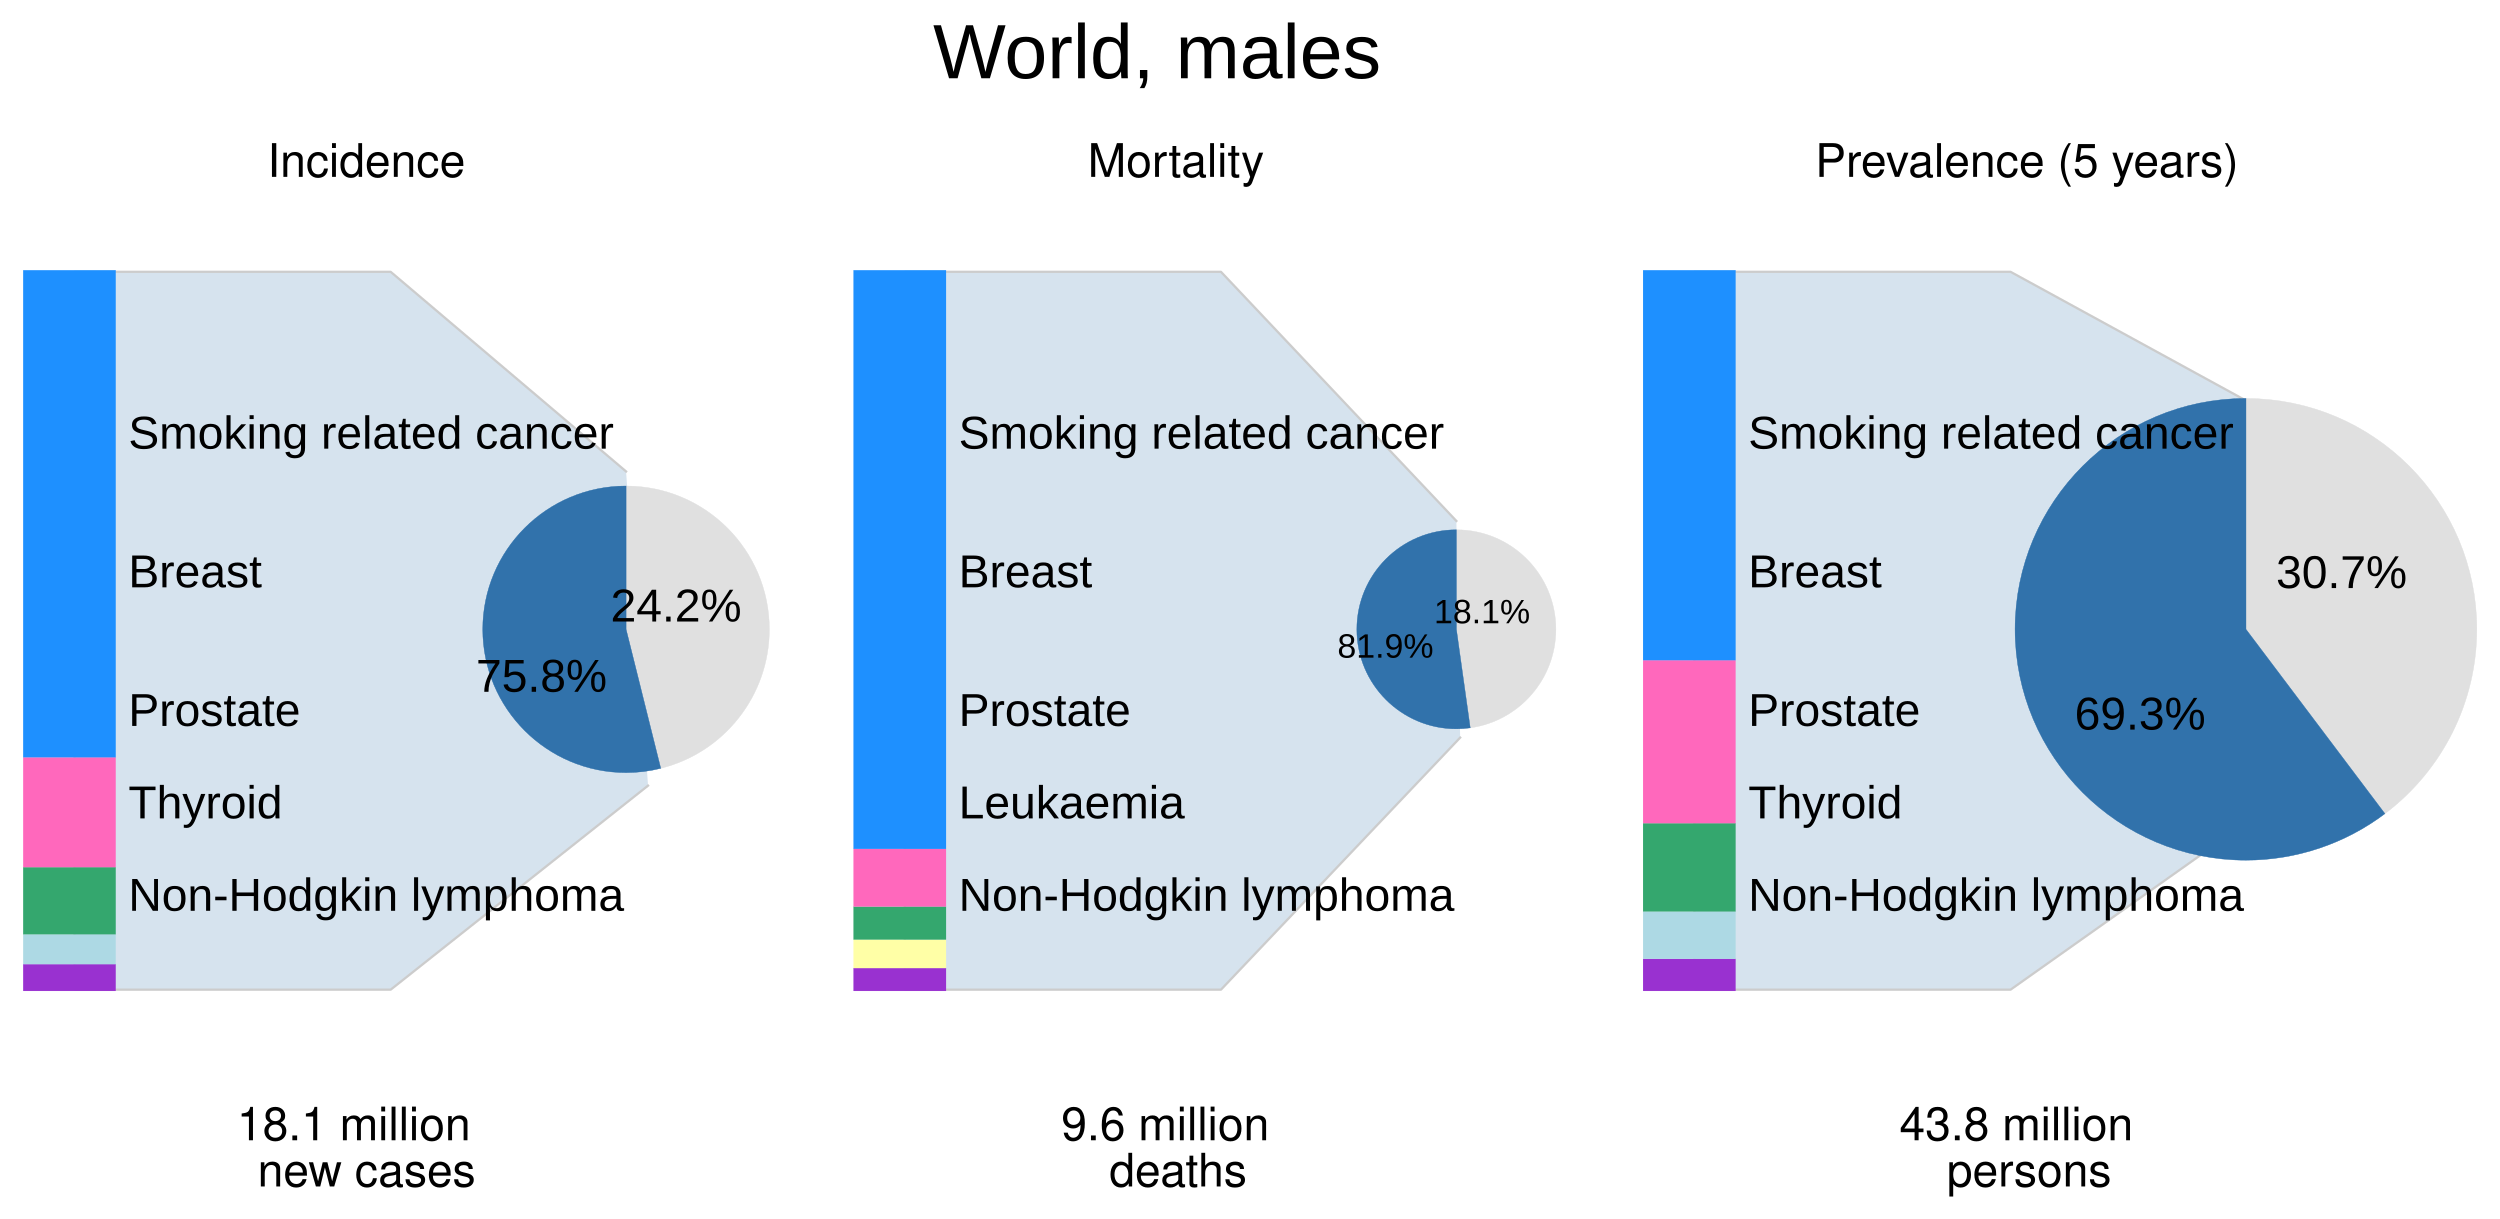
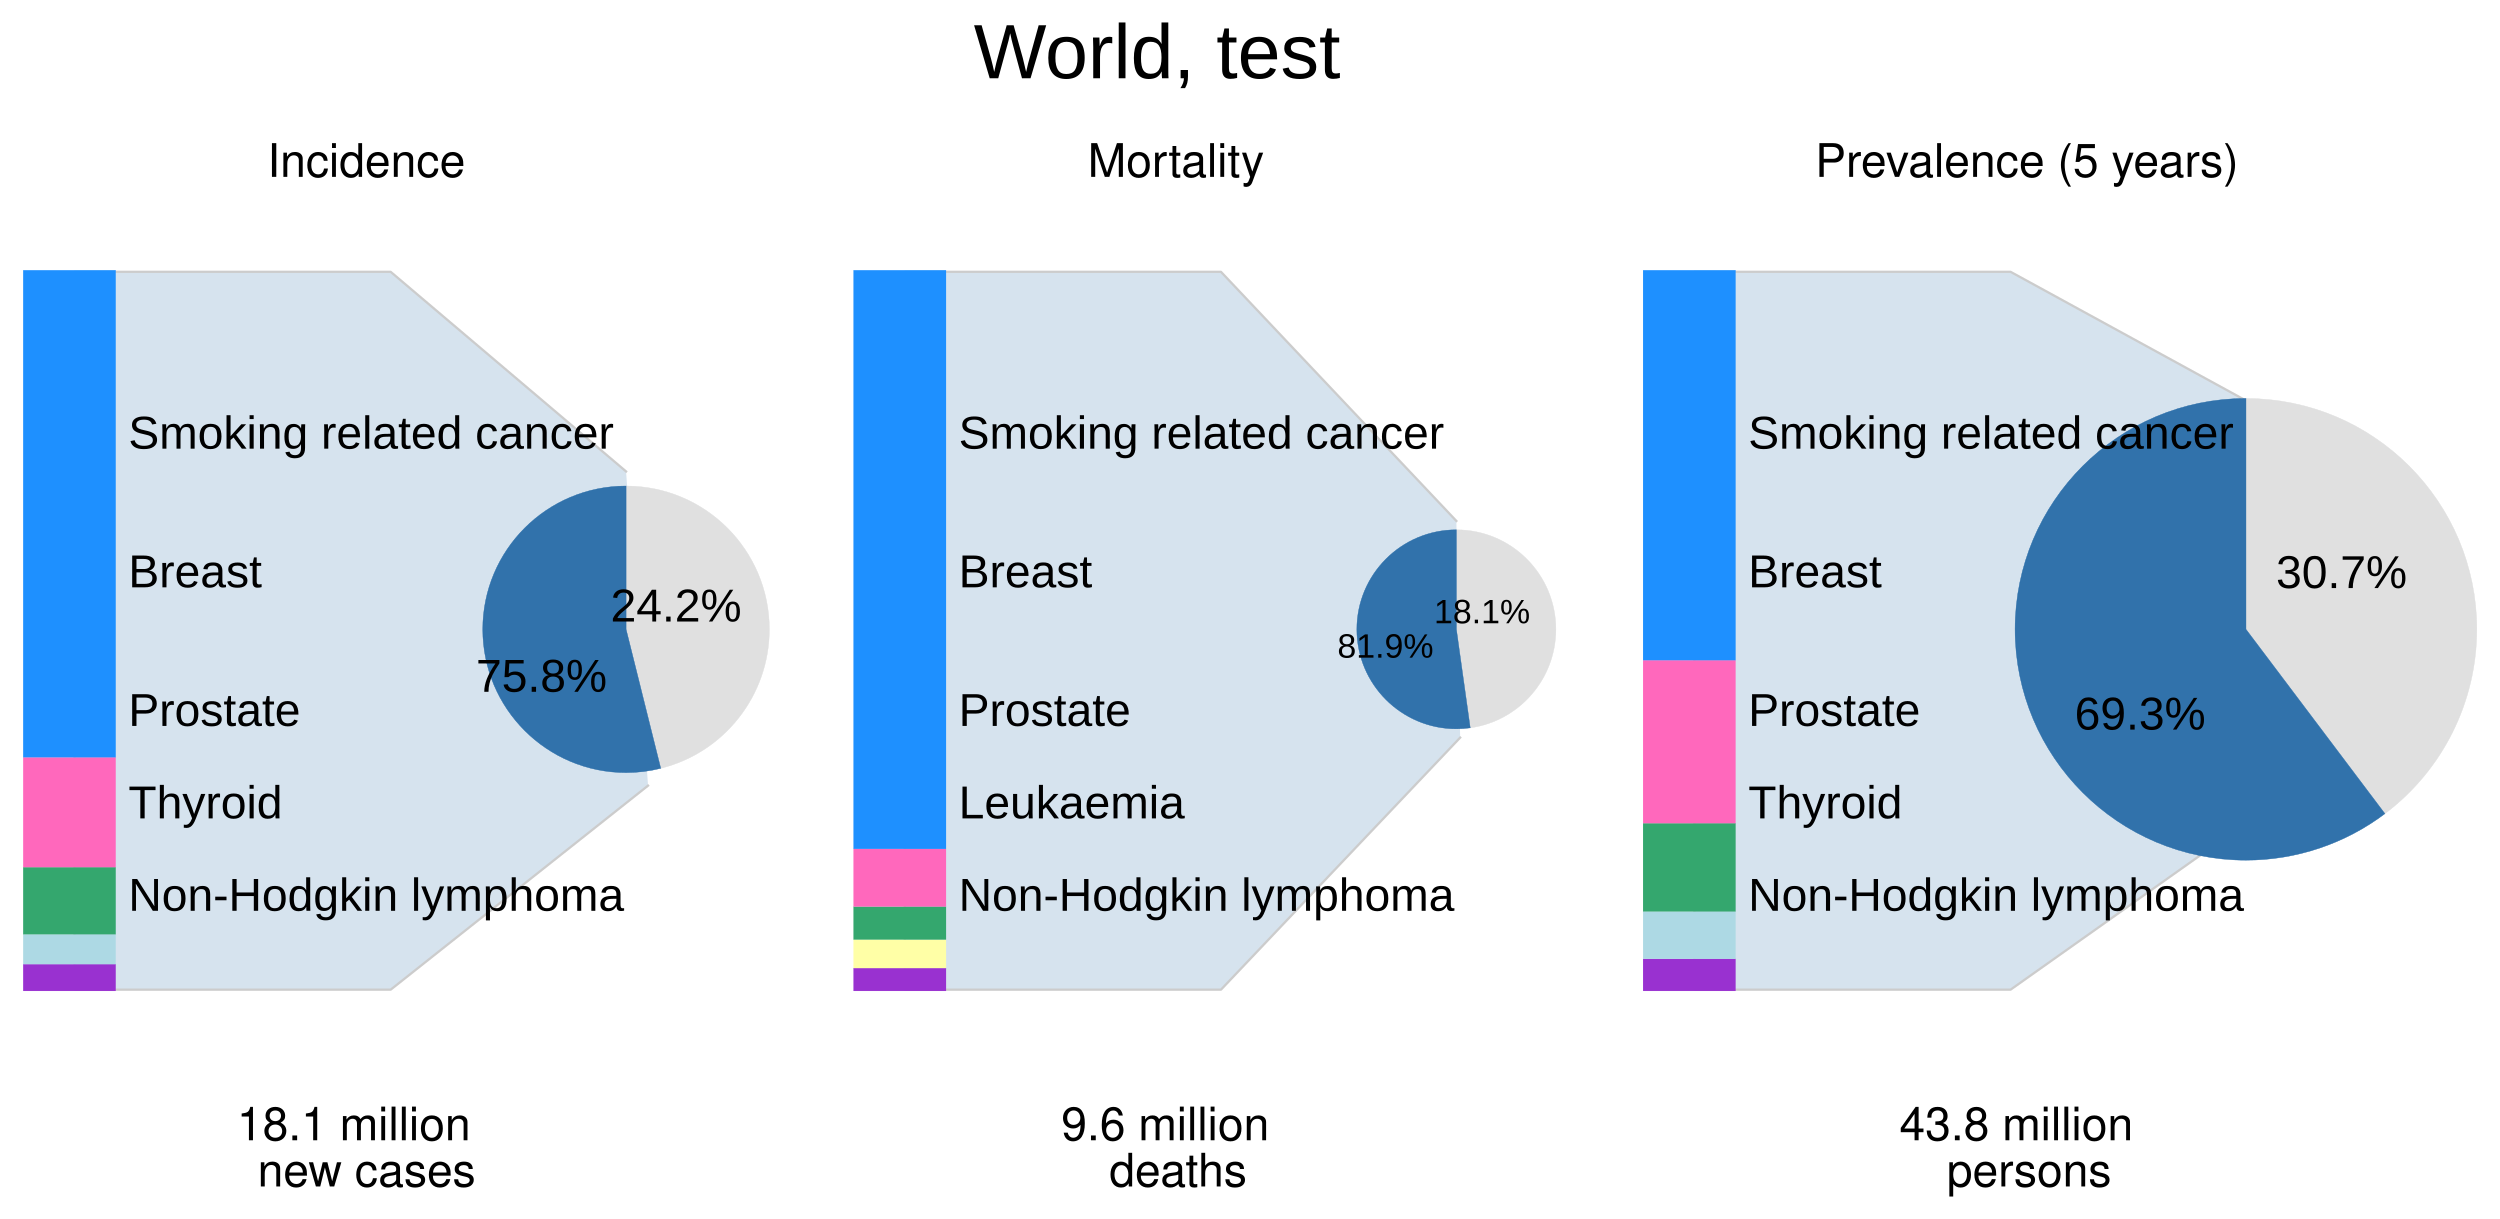
<svg xmlns="http://www.w3.org/2000/svg" version="1.1" id="svg2" xml:space="preserve" width="1082.015" height="527.501" viewBox="0 0 1082.015 527.501">
  <defs id="defs6" />
  <g id="g10" transform="matrix(1.333333,0,0,-1.333333,-127.1069,467.4236)">
    <text xml:space="preserve" style="color:#000000;font-style:normal;font-variant:normal;font-weight:normal;font-stretch:normal;font-size:15px;line-height:100%;font-family:Helvetica;-inkscape-font-specification:Helvetica;font-variant-ligatures:normal;font-variant-position:normal;font-variant-caps:normal;font-variant-numeric:normal;font-variant-alternates:normal;font-feature-settings:normal;text-indent:0;text-align:center;text-decoration:none;text-decoration-line:none;text-decoration-style:solid;text-decoration-color:#000000;letter-spacing:normal;word-spacing:normal;text-transform:none;writing-mode:lr-tb;direction:ltr;text-orientation:mixed;dominant-baseline:auto;baseline-shift:baseline;text-anchor:middle;white-space:normal;shape-padding:0;clip-rule:nonzero;display:inline;overflow:visible;visibility:visible;opacity:1;isolation:auto;mix-blend-mode:normal;color-interpolation:sRGB;color-interpolation-filters:linearRGB;solid-color:#000000;solid-opacity:1;vector-effect:none;fill:#000000;fill-opacity:1;fill-rule:nonzero;stroke:none;stroke-width:0.397;stroke-linecap:butt;stroke-linejoin:miter;stroke-miterlimit:10;stroke-dasharray:none;stroke-dashoffset:0;stroke-opacity:1;color-rendering:auto;image-rendering:auto;shape-rendering:auto;text-rendering:auto;enable-background:accumulate" x="224.763" y="19.577" id="text1471" transform="scale(1,-1)">
      <tspan id="tspan1469" x="224.763" y="19.577" style="font-size:15px;stroke-width:0.397">18.1 million</tspan>
      <tspan x="224.763" y="34.577" style="font-size:15px;stroke-width:0.397" id="tspan1477">new cases</tspan>
    </text>
    <text xml:space="preserve" style="color:#000000;font-style:normal;font-variant:normal;font-weight:normal;font-stretch:normal;font-size:15px;line-height:100%;font-family:Helvetica;-inkscape-font-specification:Helvetica;font-variant-ligatures:normal;font-variant-position:normal;font-variant-caps:normal;font-variant-numeric:normal;font-variant-alternates:normal;font-feature-settings:normal;text-indent:0;text-align:center;text-decoration:none;text-decoration-line:none;text-decoration-style:solid;text-decoration-color:#000000;letter-spacing:normal;word-spacing:normal;text-transform:none;writing-mode:lr-tb;direction:ltr;text-orientation:mixed;dominant-baseline:auto;baseline-shift:baseline;text-anchor:middle;white-space:normal;shape-padding:0;clip-rule:nonzero;display:inline;overflow:visible;visibility:visible;opacity:1;isolation:auto;mix-blend-mode:normal;color-interpolation:sRGB;color-interpolation-filters:linearRGB;solid-color:#000000;solid-opacity:1;vector-effect:none;fill:#000000;fill-opacity:1;fill-rule:nonzero;stroke:none;stroke-width:0.397;stroke-linecap:butt;stroke-linejoin:miter;stroke-miterlimit:10;stroke-dasharray:none;stroke-dashoffset:0;stroke-opacity:1;color-rendering:auto;image-rendering:auto;shape-rendering:auto;text-rendering:auto;enable-background:accumulate" x="224.675" y="-293.159" id="text1471-0" transform="scale(1,-1)">
      <tspan x="224.675" y="-293.159" style="font-size:15px;stroke-width:0.397" id="tspan1477-7">Incidence</tspan>
    </text>
    <text transform="scale(1,-1)" id="text2142" y="-293.159" x="487.472" style="color:#000000;font-style:normal;font-variant:normal;font-weight:normal;font-stretch:normal;font-size:15px;line-height:100%;font-family:Helvetica;-inkscape-font-specification:Helvetica;font-variant-ligatures:normal;font-variant-position:normal;font-variant-caps:normal;font-variant-numeric:normal;font-variant-alternates:normal;font-feature-settings:normal;text-indent:0;text-align:center;text-decoration:none;text-decoration-line:none;text-decoration-style:solid;text-decoration-color:#000000;letter-spacing:normal;word-spacing:normal;text-transform:none;writing-mode:lr-tb;direction:ltr;text-orientation:mixed;dominant-baseline:auto;baseline-shift:baseline;text-anchor:middle;white-space:normal;shape-padding:0;clip-rule:nonzero;display:inline;overflow:visible;visibility:visible;opacity:1;isolation:auto;mix-blend-mode:normal;color-interpolation:sRGB;color-interpolation-filters:linearRGB;solid-color:#000000;solid-opacity:1;vector-effect:none;fill:#000000;fill-opacity:1;fill-rule:nonzero;stroke:none;stroke-width:0.397;stroke-linecap:butt;stroke-linejoin:miter;stroke-miterlimit:10;stroke-dasharray:none;stroke-dashoffset:0;stroke-opacity:1;color-rendering:auto;image-rendering:auto;shape-rendering:auto;text-rendering:auto;enable-background:accumulate" xml:space="preserve">
      <tspan id="tspan2140" style="font-size:15px;stroke-width:0.397" y="-293.159" x="487.472">Mortality</tspan>
    </text>
    <text transform="scale(1,-1)" id="text2152" y="19.577" x="488.171" style="color:#000000;font-style:normal;font-variant:normal;font-weight:normal;font-stretch:normal;font-size:15px;line-height:100%;font-family:Helvetica;-inkscape-font-specification:Helvetica;font-variant-ligatures:normal;font-variant-position:normal;font-variant-caps:normal;font-variant-numeric:normal;font-variant-alternates:normal;font-feature-settings:normal;text-indent:0;text-align:center;text-decoration:none;text-decoration-line:none;text-decoration-style:solid;text-decoration-color:#000000;letter-spacing:normal;word-spacing:normal;text-transform:none;writing-mode:lr-tb;direction:ltr;text-orientation:mixed;dominant-baseline:auto;baseline-shift:baseline;text-anchor:middle;white-space:normal;shape-padding:0;clip-rule:nonzero;display:inline;overflow:visible;visibility:visible;opacity:1;isolation:auto;mix-blend-mode:normal;color-interpolation:sRGB;color-interpolation-filters:linearRGB;solid-color:#000000;solid-opacity:1;vector-effect:none;fill:#000000;fill-opacity:1;fill-rule:nonzero;stroke:none;stroke-width:0.397;stroke-linecap:butt;stroke-linejoin:miter;stroke-miterlimit:10;stroke-dasharray:none;stroke-dashoffset:0;stroke-opacity:1;color-rendering:auto;image-rendering:auto;shape-rendering:auto;text-rendering:auto;enable-background:accumulate" xml:space="preserve">
      <tspan style="font-size:15px;stroke-width:0.397" y="19.577" x="488.171" id="tspan2148">9.6 million</tspan>
      <tspan id="tspan2150" style="font-size:15px;stroke-width:0.397" y="34.577" x="488.171">deaths</tspan>
    </text>
    <text xml:space="preserve" style="color:#000000;font-style:normal;font-variant:normal;font-weight:normal;font-stretch:normal;font-size:15px;line-height:100%;font-family:Helvetica;-inkscape-font-specification:Helvetica;font-variant-ligatures:normal;font-variant-position:normal;font-variant-caps:normal;font-variant-numeric:normal;font-variant-alternates:normal;font-feature-settings:normal;text-indent:0;text-align:center;text-decoration:none;text-decoration-line:none;text-decoration-style:solid;text-decoration-color:#000000;letter-spacing:normal;word-spacing:normal;text-transform:none;writing-mode:lr-tb;direction:ltr;text-orientation:mixed;dominant-baseline:auto;baseline-shift:baseline;text-anchor:middle;white-space:normal;shape-padding:0;clip-rule:nonzero;display:inline;overflow:visible;visibility:visible;opacity:1;isolation:auto;mix-blend-mode:normal;color-interpolation:sRGB;color-interpolation-filters:linearRGB;solid-color:#000000;solid-opacity:1;vector-effect:none;fill:#000000;fill-opacity:1;fill-rule:nonzero;stroke:none;stroke-width:0.397;stroke-linecap:butt;stroke-linejoin:miter;stroke-miterlimit:10;stroke-dasharray:none;stroke-dashoffset:0;stroke-opacity:1;color-rendering:auto;image-rendering:auto;shape-rendering:auto;text-rendering:auto;enable-background:accumulate" x="763.698" y="-293.159" id="text1115" transform="scale(1,-1)">
      <tspan x="763.698" y="-293.159" style="font-size:15px;stroke-width:0.397" id="tspan1113">Prevalence (5 years)</tspan>
    </text>
    <text xml:space="preserve" style="color:#000000;font-style:normal;font-variant:normal;font-weight:normal;font-stretch:normal;font-size:15px;line-height:100%;font-family:Helvetica;-inkscape-font-specification:Helvetica;font-variant-ligatures:normal;font-variant-position:normal;font-variant-caps:normal;font-variant-numeric:normal;font-variant-alternates:normal;font-feature-settings:normal;text-indent:0;text-align:center;text-decoration:none;text-decoration-line:none;text-decoration-style:solid;text-decoration-color:#000000;letter-spacing:normal;word-spacing:normal;text-transform:none;writing-mode:lr-tb;direction:ltr;text-orientation:mixed;dominant-baseline:auto;baseline-shift:baseline;text-anchor:middle;white-space:normal;shape-padding:0;clip-rule:nonzero;display:inline;overflow:visible;visibility:visible;opacity:1;isolation:auto;mix-blend-mode:normal;color-interpolation:sRGB;color-interpolation-filters:linearRGB;solid-color:#000000;solid-opacity:1;vector-effect:none;fill:#000000;fill-opacity:1;fill-rule:nonzero;stroke:none;stroke-width:0.397;stroke-linecap:butt;stroke-linejoin:miter;stroke-miterlimit:10;stroke-dasharray:none;stroke-dashoffset:0;stroke-opacity:1;color-rendering:auto;image-rendering:auto;shape-rendering:auto;text-rendering:auto;enable-background:accumulate" x="764.423" y="19.577" id="text1471-08" transform="scale(1,-1)">
      <tspan id="tspan1469-0" x="764.423" y="19.577" style="font-size:15px;stroke-width:0.397">43.8 million</tspan>
      <tspan x="764.423" y="34.577" style="font-size:15px;stroke-width:0.397" id="tspan1477-2">persons</tspan>
    </text>
    <text xml:space="preserve" style="font-style:normal;font-variant:normal;font-weight:normal;font-stretch:normal;font-size:25px;line-height:0%;font-family:Arial;-inkscape-font-specification:Arial;text-align:center;letter-spacing:0px;word-spacing:0px;text-anchor:middle;fill:#000000;fill-opacity:1;stroke:none;stroke-width:0.938" x="488.292" y="-325.172" id="text3385-2" transform="scale(1,-1)">
-       <tspan id="tspan3387-1" x="488.292" y="-325.172" style="font-size:25px;line-height:1.25;text-align:center;text-anchor:middle;stroke-width:0.938">World, males</tspan>
+       <tspan id="tspan3387-1" x="488.292" y="-325.172" style="font-size:25px;line-height:1.25;text-align:center;text-anchor:middle;stroke-width:0.938">World, test</tspan>
    </text>
    <path id="path4222-6" d="m 298.555,197.528 -76.424,64.812 H 119.508 V 29.32 h 102.637 l 83.542,66.226" style="opacity:0.2;fill:#3172ab;fill-opacity:1;stroke:#000000;stroke-width:0.75;stroke-linecap:square;stroke-linejoin:bevel;stroke-miterlimit:10;stroke-dasharray:none;stroke-opacity:1" />
    <path id="path4222-4-2" d="m 568.076,181.458 -76.424,80.883 H 389.028 V 29.32 h 102.637 l 77.637,81.819" style="opacity:0.2;fill:#3172ab;fill-opacity:1;stroke:#000000;stroke-width:0.75;stroke-linecap:square;stroke-linejoin:bevel;stroke-miterlimit:10;stroke-dasharray:none;stroke-opacity:1" />
    <path id="path4222-8-9" d="m 824.38,220.538 -76.425,41.802 H 645.332 V 29.32 h 102.637 l 62.243,44.082" style="opacity:0.2;fill:#3172ab;fill-opacity:1;stroke:#000000;stroke-width:0.75;stroke-linecap:square;stroke-linejoin:bevel;stroke-miterlimit:10;stroke-dasharray:none;stroke-opacity:1" />
    <g id="g1952" transform="matrix(0.8226716,0,0,0.8226716,-4.13529,-394.4923)" style="stroke-width:1.216">
      <path d="m 367.936,657.346 13.679,-54.861 c 25.186,6.28 42.862,28.904 42.862,54.861 0,31.227 -25.315,56.542 -56.541,56.542" style="fill:#e0e0e0;fill-opacity:1;fill-rule:nonzero;stroke:none;stroke-width:0.122" id="path16-6" />
      <path d="m 367.936,657.346 13.679,-54.861 c 25.186,6.28 42.862,28.904 42.862,54.861 0,31.227 -25.315,56.542 -56.541,56.542 z" style="fill:none;stroke:#dcdcdc;stroke-width:0.146;stroke-linecap:butt;stroke-linejoin:miter;stroke-miterlimit:10;stroke-dasharray:none;stroke-opacity:1" id="path18-3" />
      <path d="m 367.936,657.346 v 56.542 c -31.227,0 -56.541,-25.315 -56.541,-56.542 0,-31.226 25.315,-56.541 56.541,-56.541 4.611,0 9.205,0.564 13.679,1.679" style="fill:#3172ab;fill-opacity:1;fill-rule:nonzero;stroke:none;stroke-width:0.122" id="path20-1" />
      <path d="m 367.936,657.346 v 56.542 c -31.227,0 -56.541,-25.315 -56.541,-56.542 0,-31.226 25.315,-56.541 56.541,-56.541 4.611,0 9.205,0.564 13.679,1.679 z" style="fill:none;stroke:#1a62a2;stroke-width:0.146;stroke-linecap:butt;stroke-linejoin:miter;stroke-miterlimit:10;stroke-dasharray:none;stroke-opacity:1" id="path22-6" />
    </g>
    <g id="g1958" transform="matrix(0.5713111,0,0,0.5713111,284.865,-229.2614)" style="stroke-width:1.75">
      <path d="m 495.72,657.346 7.869,-55.991 c 27.912,3.923 48.672,27.805 48.672,55.991 0,31.227 -25.314,56.542 -56.541,56.542" style="fill:#e0e0e0;fill-opacity:1;fill-rule:nonzero;stroke:none;stroke-width:0.175" id="path32-4" />
      <path d="m 495.72,657.346 7.869,-55.991 c 27.912,3.923 48.672,27.805 48.672,55.991 0,31.227 -25.314,56.542 -56.541,56.542 z" style="fill:none;stroke:#dcdcdc;stroke-width:0.21;stroke-linecap:butt;stroke-linejoin:miter;stroke-miterlimit:10;stroke-dasharray:none;stroke-opacity:1" id="path34-28" />
      <path d="m 495.72,657.346 v 56.542 c -31.227,0 -56.541,-25.315 -56.541,-56.542 0,-31.226 25.314,-56.541 56.541,-56.541 2.632,0 5.263,0.184 7.869,0.55" style="fill:#3172ab;fill-opacity:1;fill-rule:nonzero;stroke:none;stroke-width:0.175" id="path36-3" />
      <path d="m 495.72,657.346 v 56.542 c -31.227,0 -56.541,-25.315 -56.541,-56.542 0,-31.226 25.314,-56.541 56.541,-56.541 2.632,0 5.263,0.184 7.869,0.55 z" style="fill:none;stroke:#1a62a2;stroke-width:0.21;stroke-linecap:butt;stroke-linejoin:miter;stroke-miterlimit:10;stroke-dasharray:none;stroke-opacity:1" id="path38-0" />
    </g>
    <g id="g1964" transform="matrix(1.325402,0,0,1.325402,-1.997936,-724.9602)" style="stroke-width:0.754">
      <path d="m 623.492,657.346 34.027,-45.156 c 14.177,10.684 22.514,27.404 22.514,45.156 0,31.227 -25.315,56.542 -56.541,56.542" style="fill:#e0e0e0;fill-opacity:1;fill-rule:nonzero;stroke:none;stroke-width:0.075" id="path48-0" />
      <path d="m 623.492,657.346 34.027,-45.156 c 14.177,10.684 22.514,27.404 22.514,45.156 0,31.227 -25.315,56.542 -56.541,56.542 z" style="fill:none;stroke:#dcdcdc;stroke-width:0.091;stroke-linecap:butt;stroke-linejoin:miter;stroke-miterlimit:10;stroke-dasharray:none;stroke-opacity:1" id="path50-4" />
      <path d="m 623.492,657.346 v 56.542 c -31.227,0 -56.542,-25.315 -56.542,-56.542 0,-31.226 25.315,-56.541 56.542,-56.541 12.277,0 24.222,3.997 34.027,11.385" style="fill:#3172ab;fill-opacity:1;fill-rule:nonzero;stroke:none;stroke-width:0.075" id="path52-3" />
      <path d="m 623.492,657.346 v 56.542 c -31.227,0 -56.542,-25.315 -56.542,-56.542 0,-31.226 25.315,-56.541 56.542,-56.541 12.277,0 24.222,3.997 34.027,11.385 z" style="fill:none;stroke:#1a62a2;stroke-width:0.091;stroke-linecap:butt;stroke-linejoin:miter;stroke-miterlimit:10;stroke-dasharray:none;stroke-opacity:1" id="path54-7" />
    </g>
    <text id="text4286-3-3" y="-148.815" x="322.606" style="font-style:normal;font-variant:normal;font-weight:normal;font-stretch:normal;font-size:11.25px;line-height:0%;font-family:Arial;-inkscape-font-specification:Arial;text-align:center;letter-spacing:0px;word-spacing:0px;text-anchor:middle;fill:#000000;fill-opacity:1;stroke:none;stroke-width:0.938" xml:space="preserve" transform="scale(1,-1)">
      <tspan y="-148.815" x="322.606" id="tspan4288-3-3" style="font-size:15px;line-height:0.9;stroke-width:0.938">24.2%</tspan>
    </text>
    <text xml:space="preserve" style="font-style:normal;font-variant:normal;font-weight:normal;font-stretch:normal;font-size:11.25px;line-height:0%;font-family:Arial;-inkscape-font-specification:Arial;text-align:center;letter-spacing:0px;word-spacing:0px;text-anchor:middle;fill:#000000;fill-opacity:1;stroke:none;stroke-width:0.938" x="278.933" y="-126.009" id="text3475-8-3-8" transform="scale(1,-1)">
      <tspan id="tspan3477-9-1-5" x="278.933" y="-126.009" style="font-size:15px;line-height:0.9;stroke-width:0.938">75.8%</tspan>
    </text>
    <text id="text4286-3-8-6" y="-148.242" x="584.062" style="font-style:normal;font-variant:normal;font-weight:normal;font-stretch:normal;font-size:11.004px;line-height:0%;font-family:Arial;-inkscape-font-specification:Arial;text-align:center;letter-spacing:0px;word-spacing:0px;text-anchor:middle;fill:#000000;fill-opacity:1;stroke:none;stroke-width:0.938" xml:space="preserve" transform="scale(1,-1)">
      <tspan y="-148.242" x="584.062" id="tspan4288-3-2-6" style="font-size:11.004px;line-height:0.9;stroke-width:0.938">18.1%</tspan>
    </text>
    <text xml:space="preserve" style="font-style:normal;font-variant:normal;font-weight:normal;font-stretch:normal;font-size:11.004px;line-height:0%;font-family:Arial;-inkscape-font-specification:Arial;text-align:center;letter-spacing:0px;word-spacing:0px;text-anchor:middle;fill:#000000;fill-opacity:1;stroke:none;stroke-width:0.938" x="552.705" y="-137.082" id="text3475-8-3-2-6" transform="scale(1,-1)">
      <tspan id="tspan3477-9-1-8-4" x="552.705" y="-137.082" style="font-size:11.004px;line-height:0.9;stroke-width:0.938">81.9%</tspan>
    </text>
    <text id="text4286-3-85-5" y="-159.668" x="865.838" style="font-style:normal;font-variant:normal;font-weight:normal;font-stretch:normal;font-size:15px;line-height:0%;font-family:Arial;-inkscape-font-specification:Arial;text-align:center;letter-spacing:0px;word-spacing:0px;text-anchor:middle;fill:#000000;fill-opacity:1;stroke:none;stroke-width:0.938" xml:space="preserve" transform="scale(1,-1)">
      <tspan y="-159.668" x="865.838" id="tspan4288-3-0-0" style="font-size:15px;line-height:0.9;stroke-width:0.938">30.7%</tspan>
    </text>
    <text xml:space="preserve" style="font-style:normal;font-variant:normal;font-weight:normal;font-stretch:normal;font-size:15px;line-height:0%;font-family:Arial;-inkscape-font-specification:Arial;text-align:center;letter-spacing:0px;word-spacing:0px;text-anchor:middle;fill:#000000;fill-opacity:1;stroke:none;stroke-width:0.938" x="800.453" y="-113.734" id="text3475-8-3-0-8" transform="scale(1,-1)">
      <tspan id="tspan3477-9-1-3-3" x="800.453" y="-113.734" style="font-size:15px;line-height:0.9;stroke-width:0.938">69.3%</tspan>
    </text>
    <text id="text4754-3" y="-178.536" x="137.002" style="font-style:normal;font-variant:normal;font-weight:normal;font-stretch:normal;font-size:11.25px;line-height:0%;font-family:Arial;-inkscape-font-specification:Arial;text-align:start;letter-spacing:0px;word-spacing:0px;text-anchor:start;fill:#000000;fill-opacity:1;stroke:none;stroke-width:0.938" xml:space="preserve" transform="scale(1,-1)">
      <tspan y="-204.922" x="137.002" id="tspan4756-9" style="font-size:15px;line-height:0.9;stroke-width:0.938">Smoking related cancer</tspan>
    </text>
    <text transform="scale(1,-1)" xml:space="preserve" style="font-style:normal;font-variant:normal;font-weight:normal;font-stretch:normal;font-size:11.25px;line-height:0%;font-family:Arial;-inkscape-font-specification:Arial;text-align:start;letter-spacing:0px;word-spacing:0px;text-anchor:start;fill:#000000;fill-opacity:1;stroke:none;stroke-width:0.938" x="137.002" y="-81.629" id="text1981">
      <tspan style="font-size:15px;line-height:0.9;stroke-width:0.938" id="tspan1979" x="137.002" y="-159.922">Breast</tspan>
    </text>
    <text id="text1985" y="-52.894" x="137.002" style="font-style:normal;font-variant:normal;font-weight:normal;font-stretch:normal;font-size:11.25px;line-height:0%;font-family:Arial;-inkscape-font-specification:Arial;text-align:start;letter-spacing:0px;word-spacing:0px;text-anchor:start;fill:#000000;fill-opacity:1;stroke:none;stroke-width:0.938" xml:space="preserve" transform="scale(1,-1)">
      <tspan y="-114.922" x="137.002" id="tspan1983" style="font-size:15px;line-height:0.9;stroke-width:0.938">Prostate</tspan>
    </text>
    <text transform="scale(1,-1)" xml:space="preserve" style="font-style:normal;font-variant:normal;font-weight:normal;font-stretch:normal;font-size:11.25px;line-height:0%;font-family:Arial;-inkscape-font-specification:Arial;text-align:start;letter-spacing:0px;word-spacing:0px;text-anchor:start;fill:#000000;fill-opacity:1;stroke:none;stroke-width:0.938" x="137.002" y="-37.152" id="text1989">
      <tspan style="font-size:15px;line-height:0.9;stroke-width:0.938" id="tspan1987" x="137.002" y="-84.922">Thyroid</tspan>
    </text>
    <text id="text1993" y="-27.957" x="137.002" style="font-style:normal;font-variant:normal;font-weight:normal;font-stretch:normal;font-size:11.25px;line-height:0%;font-family:Arial;-inkscape-font-specification:Arial;text-align:start;letter-spacing:0px;word-spacing:0px;text-anchor:start;fill:#000000;fill-opacity:1;stroke:none;stroke-width:0.938" xml:space="preserve" transform="scale(1,-1)">
      <tspan y="-54.922" x="137.002" id="tspan1991" style="font-size:15px;line-height:0.9;stroke-width:0.938">Non-Hodgkin lymphoma</tspan>
    </text>
    <text transform="scale(1,-1)" xml:space="preserve" style="font-style:normal;font-variant:normal;font-weight:normal;font-stretch:normal;font-size:11.25px;line-height:0%;font-family:Arial;-inkscape-font-specification:Arial;text-align:start;letter-spacing:0px;word-spacing:0px;text-anchor:start;fill:#000000;fill-opacity:1;stroke:none;stroke-width:0.938" x="406.522" y="-163.668" id="text2055">
      <tspan style="font-size:15px;line-height:0.9;stroke-width:0.938" id="tspan2053" x="406.522" y="-204.922">Smoking related cancer</tspan>
    </text>
    <text id="text2059" y="-60.366" x="406.522" style="font-style:normal;font-variant:normal;font-weight:normal;font-stretch:normal;font-size:11.25px;line-height:0%;font-family:Arial;-inkscape-font-specification:Arial;text-align:start;letter-spacing:0px;word-spacing:0px;text-anchor:start;fill:#000000;fill-opacity:1;stroke:none;stroke-width:0.938" xml:space="preserve" transform="scale(1,-1)">
      <tspan y="-159.922" x="406.522" id="tspan2057" style="font-size:15px;line-height:0.9;stroke-width:0.938">Breast</tspan>
    </text>
    <text transform="scale(1,-1)" xml:space="preserve" style="font-style:normal;font-variant:normal;font-weight:normal;font-stretch:normal;font-size:11.25px;line-height:0%;font-family:Arial;-inkscape-font-specification:Arial;text-align:start;letter-spacing:0px;word-spacing:0px;text-anchor:start;fill:#000000;fill-opacity:1;stroke:none;stroke-width:0.938" x="406.522" y="-45.637" id="text2063">
      <tspan style="font-size:15px;line-height:0.9;stroke-width:0.938" id="tspan2061" x="406.522" y="-114.922">Prostate</tspan>
    </text>
    <text id="text2067" y="-35.656" x="406.522" style="font-style:normal;font-variant:normal;font-weight:normal;font-stretch:normal;font-size:11.25px;line-height:0%;font-family:Arial;-inkscape-font-specification:Arial;text-align:start;letter-spacing:0px;word-spacing:0px;text-anchor:start;fill:#000000;fill-opacity:1;stroke:none;stroke-width:0.938" xml:space="preserve" transform="scale(1,-1)">
      <tspan y="-84.922" x="406.522" id="tspan2065" style="font-size:15px;line-height:0.9;stroke-width:0.938">Leukaemia</tspan>
    </text>
    <text transform="scale(1,-1)" xml:space="preserve" style="font-style:normal;font-variant:normal;font-weight:normal;font-stretch:normal;font-size:11.25px;line-height:0%;font-family:Arial;-inkscape-font-specification:Arial;text-align:start;letter-spacing:0px;word-spacing:0px;text-anchor:start;fill:#000000;fill-opacity:1;stroke:none;stroke-width:0.938" x="406.522" y="-27.322" id="text2071">
      <tspan style="font-size:15px;line-height:0.9;stroke-width:0.938" id="tspan2069" x="406.522" y="-54.922">Non-Hodgkin lymphoma</tspan>
    </text>
    <text transform="scale(1,-1)" xml:space="preserve" style="font-style:normal;font-variant:normal;font-weight:normal;font-stretch:normal;font-size:11.25px;line-height:0%;font-family:Arial;-inkscape-font-specification:Arial;text-align:start;letter-spacing:0px;word-spacing:0px;text-anchor:start;fill:#000000;fill-opacity:1;stroke:none;stroke-width:0.938" x="662.826" y="-194.296" id="text2079">
      <tspan style="font-size:15px;line-height:0.9;stroke-width:0.938" id="tspan2077" x="662.826" y="-204.922">Smoking related cancer</tspan>
    </text>
    <text id="text2083" y="-104.527" x="662.826" style="font-style:normal;font-variant:normal;font-weight:normal;font-stretch:normal;font-size:11.25px;line-height:0%;font-family:Arial;-inkscape-font-specification:Arial;text-align:start;letter-spacing:0px;word-spacing:0px;text-anchor:start;fill:#000000;fill-opacity:1;stroke:none;stroke-width:0.938" xml:space="preserve" transform="scale(1,-1)">
      <tspan y="-159.922" x="662.826" id="tspan2081" style="font-size:15px;line-height:0.9;stroke-width:0.938">Breast</tspan>
    </text>
    <text transform="scale(1,-1)" xml:space="preserve" style="font-style:normal;font-variant:normal;font-weight:normal;font-stretch:normal;font-size:11.25px;line-height:0%;font-family:Arial;-inkscape-font-specification:Arial;text-align:start;letter-spacing:0px;word-spacing:0px;text-anchor:start;fill:#000000;fill-opacity:1;stroke:none;stroke-width:0.938" x="662.826" y="-63.733" id="text2087">
      <tspan style="font-size:15px;line-height:0.9;stroke-width:0.938" id="tspan2085" x="662.826" y="-114.922">Prostate</tspan>
    </text>
    <text id="text2091" y="-41.71" x="662.826" style="font-style:normal;font-variant:normal;font-weight:normal;font-stretch:normal;font-size:11.25px;line-height:0%;font-family:Arial;-inkscape-font-specification:Arial;text-align:start;letter-spacing:0px;word-spacing:0px;text-anchor:start;fill:#000000;fill-opacity:1;stroke:none;stroke-width:0.938" xml:space="preserve" transform="scale(1,-1)">
      <tspan y="-84.922" x="662.826" id="tspan2089" style="font-size:15px;line-height:0.9;stroke-width:0.938">Thyroid</tspan>
    </text>
    <text transform="scale(1,-1)" xml:space="preserve" style="font-style:normal;font-variant:normal;font-weight:normal;font-stretch:normal;font-size:11.25px;line-height:0%;font-family:Arial;-inkscape-font-specification:Arial;text-align:start;letter-spacing:0px;word-spacing:0px;text-anchor:start;fill:#000000;fill-opacity:1;stroke:none;stroke-width:0.938" x="662.826" y="-28.813" id="text2095">
      <tspan style="font-size:15px;line-height:0.9;stroke-width:0.938" id="tspan2093" x="662.826" y="-54.922">Non-Hodgkin lymphoma</tspan>
    </text>
  </g>
  <g transform="matrix(0.04782746,0,0,-0.04782746,0,0)" id="g12">
    <path id="path16" style="fill:#e0e0e0;fill-opacity:1;fill-rule:nonzero;stroke:none" d="m 1979.88,1439.95 1340.23,70.25 c -37.36,712.92 -626.33,1271.82 -1340.23,1271.82" />
    <path id="path18" style="fill:none;stroke:#dcdcdc;stroke-width:1.2;stroke-linecap:butt;stroke-linejoin:miter;stroke-miterlimit:10;stroke-dasharray:none;stroke-opacity:1" d="m 1979.88,1439.95 1340.23,70.25 c -37.36,712.92 -626.33,1271.82 -1340.23,1271.82 z" />
    <path id="path20" style="fill:#3172ab;fill-opacity:1;fill-rule:nonzero;stroke:none" d="m 1979.88,1439.95 v 1342.07 c -741.21,0 -1342.071,-600.86 -1342.071,-1342.07 0,-741.2 600.861,-1342.063 1342.071,-1342.063 741.2,0 1342.07,600.863 1342.07,1342.063 0,23.43 -0.62,46.85 -1.84,70.25" />
    <path id="path22" style="fill:none;stroke:#1a62a2;stroke-width:1.2;stroke-linecap:butt;stroke-linejoin:miter;stroke-miterlimit:10;stroke-dasharray:none;stroke-opacity:1" d="m 1979.88,1439.95 v 1342.07 c -741.21,0 -1342.071,-600.86 -1342.071,-1342.07 0,-741.2 600.861,-1342.063 1342.071,-1342.063 741.2,0 1342.07,600.863 1342.07,1342.063 0,23.43 -0.62,46.85 -1.84,70.25 z" />
  </g>
  <g transform="matrix(0.0226505,0,0,-0.04522544,-2.559305,433.4504)" id="g12" style="stroke-width:3.124">
    <path id="path16" style="fill:#9931d0;fill-opacity:1;fill-rule:nonzero;stroke:none" d="m 555.523,100.801 h 1768.95 v 256.5 H 555.523 Z" />
    <path id="path18" style="fill:none;stroke:#9931d0;stroke-width:1.2;stroke-linecap:butt;stroke-linejoin:miter;stroke-miterlimit:10;stroke-dasharray:none;stroke-opacity:1" d="m 555.523,100.801 v 256.5 H 2324.48 v -256.5 H 555.523" />
    <path id="path20" style="fill:#add9e4;fill-opacity:1;fill-rule:nonzero;stroke:none" d="m 555.523,357.301 h 1768.95 V 642.824 H 555.523 Z" />
    <path id="path22" style="fill:none;stroke:#add9e4;stroke-width:1.2;stroke-linecap:butt;stroke-linejoin:miter;stroke-miterlimit:10;stroke-dasharray:none;stroke-opacity:1" d="M 555.523,357.301 V 642.824 H 2324.48 V 357.301 H 555.523" />
    <path id="path24" style="fill:#34a76e;fill-opacity:1;fill-rule:nonzero;stroke:none" d="m 555.523,642.824 h 1768.95 v 642.602 H 555.523 Z" />
    <path id="path26" style="fill:none;stroke:#34a76e;stroke-width:1.2;stroke-linecap:butt;stroke-linejoin:miter;stroke-miterlimit:10;stroke-dasharray:none;stroke-opacity:1" d="M 555.523,642.824 V 1285.43 H 2324.48 V 642.824 H 555.523" />
    <path id="path28" style="fill:#ff68bc;fill-opacity:1;fill-rule:nonzero;stroke:none" d="m 555.523,1285.43 h 1768.95 V 2336.86 H 555.523 Z" />
    <path id="path30" style="fill:none;stroke:#ff68bc;stroke-width:1.2;stroke-linecap:butt;stroke-linejoin:miter;stroke-miterlimit:10;stroke-dasharray:none;stroke-opacity:1" d="M 555.523,1285.43 V 2336.85 H 2324.48 V 1285.43 H 555.523" />
    <path id="path32" style="fill:#1e90ff;fill-opacity:1;fill-rule:nonzero;stroke:none" d="m 555.523,2336.85 h 1768.95 V 6998.4 H 555.523 Z" />
    <path id="path34" style="fill:none;stroke:#1e90ff;stroke-width:1.2;stroke-linecap:butt;stroke-linejoin:miter;stroke-miterlimit:10;stroke-dasharray:none;stroke-opacity:1" d="M 555.523,2336.85 V 6998.4 H 2324.48 V 2336.85 H 555.523" />
  </g>
  <g transform="matrix(0.03477015,0,0,-0.03477015,400,0)" id="g12">
    <path id="path16" style="fill:#e0e0e0;fill-opacity:1;fill-rule:nonzero;stroke:none" d="m 1979.88,1439.95 1216.32,567.19 c -220.42,472.7 -694.76,774.88 -1216.32,774.88" />
    <path id="path18" style="fill:none;stroke:#dcdcdc;stroke-width:1.2;stroke-linecap:butt;stroke-linejoin:miter;stroke-miterlimit:10;stroke-dasharray:none;stroke-opacity:1" d="m 1979.88,1439.95 1216.32,567.19 c -220.42,472.7 -694.76,774.88 -1216.32,774.88 z" />
    <path id="path20" style="fill:#3172ab;fill-opacity:1;fill-rule:nonzero;stroke:none" d="m 1979.88,1439.95 v 1342.07 c -741.21,0 -1342.071,-600.86 -1342.071,-1342.07 0,-741.2 600.861,-1342.063 1342.071,-1342.063 741.2,0 1342.07,600.863 1342.07,1342.063 0,195.98 -42.93,389.58 -125.75,567.19" />
    <path id="path22" style="fill:none;stroke:#1a62a2;stroke-width:1.2;stroke-linecap:butt;stroke-linejoin:miter;stroke-miterlimit:10;stroke-dasharray:none;stroke-opacity:1" d="m 1979.88,1439.95 v 1342.07 c -741.21,0 -1342.071,-600.86 -1342.071,-1342.07 0,-741.2 600.861,-1342.063 1342.071,-1342.063 741.2,0 1342.07,600.863 1342.07,1342.063 0,195.98 -42.93,389.58 -125.75,567.19 z" />
  </g>
  <g transform="matrix(0.0226505,0,0,-0.04522544,356.8011,433.4504)" id="g12" style="stroke-width:3.124">
    <path id="path16" style="fill:#9931d0;fill-opacity:1;fill-rule:nonzero;stroke:none" d="m 555.523,100.801 h 1768.95 V 319.949 H 555.523 Z" />
    <path id="path18" style="fill:none;stroke:#9931d0;stroke-width:1.2;stroke-linecap:butt;stroke-linejoin:miter;stroke-miterlimit:10;stroke-dasharray:none;stroke-opacity:1" d="M 555.523,100.801 V 319.949 H 2324.48 V 100.801 H 555.523" />
    <path id="path20" style="fill:#ffffa6;fill-opacity:1;fill-rule:nonzero;stroke:none" d="m 555.523,319.949 h 1768.95 v 272.25 H 555.523 Z" />
    <path id="path22" style="fill:none;stroke:#ffffa6;stroke-width:1.2;stroke-linecap:butt;stroke-linejoin:miter;stroke-miterlimit:10;stroke-dasharray:none;stroke-opacity:1" d="m 555.523,319.949 v 272.25 H 2324.48 V 319.949 H 555.523" />
    <path id="path24" style="fill:#34a76e;fill-opacity:1;fill-rule:nonzero;stroke:none" d="m 555.523,592.199 h 1768.95 V 908.324 H 555.523 Z" />
    <path id="path26" style="fill:none;stroke:#34a76e;stroke-width:1.2;stroke-linecap:butt;stroke-linejoin:miter;stroke-miterlimit:10;stroke-dasharray:none;stroke-opacity:1" d="M 555.523,592.199 V 908.324 H 2324.48 V 592.199 H 555.523" />
    <path id="path28" style="fill:#ff68bc;fill-opacity:1;fill-rule:nonzero;stroke:none" d="m 555.523,908.324 h 1768.95 v 552.152 H 555.523 Z" />
    <path id="path30" style="fill:none;stroke:#ff68bc;stroke-width:1.2;stroke-linecap:butt;stroke-linejoin:miter;stroke-miterlimit:10;stroke-dasharray:none;stroke-opacity:1" d="M 555.523,908.324 V 1460.48 H 2324.48 V 908.324 H 555.523" />
    <path id="path32" style="fill:#1e90ff;fill-opacity:1;fill-rule:nonzero;stroke:none" d="m 555.523,1460.48 h 1768.95 V 6998.41 H 555.523 Z" />
    <path id="path34" style="fill:none;stroke:#1e90ff;stroke-width:1.2;stroke-linecap:butt;stroke-linejoin:miter;stroke-miterlimit:10;stroke-dasharray:none;stroke-opacity:1" d="M 555.523,1460.48 V 6998.4 H 2324.48 V 1460.48 H 555.523" />
  </g>
  <g transform="matrix(0.07447874,0,0,-0.07447874,800,0)" id="g12">
    <path id="path16" style="fill:#e0e0e0;fill-opacity:1;fill-rule:nonzero;stroke:none" d="M 1979.88,1439.95 3241.01,980.941 c 53.54,147.109 80.94,302.459 80.94,459.009 0,741.21 -600.87,1342.07 -1342.07,1342.07" />
    <path id="path18" style="fill:none;stroke:#dcdcdc;stroke-width:1.2;stroke-linecap:butt;stroke-linejoin:miter;stroke-miterlimit:10;stroke-dasharray:none;stroke-opacity:1" d="M 1979.88,1439.95 3241.01,980.941 c 53.54,147.109 80.94,302.459 80.94,459.009 0,741.21 -600.87,1342.07 -1342.07,1342.07 z" />
    <path id="path20" style="fill:#3172ab;fill-opacity:1;fill-rule:nonzero;stroke:none" d="m 1979.88,1439.95 v 1342.07 c -741.21,0 -1342.071,-600.86 -1342.071,-1342.07 0,-741.2 600.861,-1342.063 1342.071,-1342.063 564.2,0 1068.16,352.879 1261.13,883.054" />
    <path id="path22" style="fill:none;stroke:#1a62a2;stroke-width:1.2;stroke-linecap:butt;stroke-linejoin:miter;stroke-miterlimit:10;stroke-dasharray:none;stroke-opacity:1" d="m 1979.88,1439.95 v 1342.07 c -741.21,0 -1342.071,-600.86 -1342.071,-1342.07 0,-741.2 600.861,-1342.063 1342.071,-1342.063 564.2,0 1068.16,352.879 1261.13,883.054 z" />
  </g>
  <g transform="matrix(0.0226505,0,0,-0.04522544,698.5395,433.4504)" id="g12" style="stroke-width:3.124">
    <path id="path16" style="fill:#9931d0;fill-opacity:1;fill-rule:nonzero;stroke:none" d="m 555.523,100.801 h 1768.95 V 407.926 H 555.523 Z" />
    <path id="path18" style="fill:none;stroke:#9931d0;stroke-width:1.2;stroke-linecap:butt;stroke-linejoin:miter;stroke-miterlimit:10;stroke-dasharray:none;stroke-opacity:1" d="M 555.523,100.801 V 407.926 H 2324.48 V 100.801 H 555.523" />
    <path id="path20" style="fill:#add9e4;fill-opacity:1;fill-rule:nonzero;stroke:none" d="m 555.523,407.926 h 1768.95 V 861.074 H 555.523 Z" />
    <path id="path22" style="fill:none;stroke:#add9e4;stroke-width:1.2;stroke-linecap:butt;stroke-linejoin:miter;stroke-miterlimit:10;stroke-dasharray:none;stroke-opacity:1" d="M 555.523,407.926 V 861.074 H 2324.48 V 407.926 H 555.523" />
    <path id="path24" style="fill:#34a76e;fill-opacity:1;fill-rule:nonzero;stroke:none" d="m 555.523,861.074 h 1768.95 v 845.102 H 555.523 Z" />
    <path id="path26" style="fill:none;stroke:#34a76e;stroke-width:1.2;stroke-linecap:butt;stroke-linejoin:miter;stroke-miterlimit:10;stroke-dasharray:none;stroke-opacity:1" d="M 555.523,861.074 V 1706.18 H 2324.48 V 861.074 H 555.523" />
    <path id="path28" style="fill:#ff68bc;fill-opacity:1;fill-rule:nonzero;stroke:none" d="m 555.523,1706.18 h 1768.95 V 3266.11 H 555.523 Z" />
    <path id="path30" style="fill:none;stroke:#ff68bc;stroke-width:1.2;stroke-linecap:butt;stroke-linejoin:miter;stroke-miterlimit:10;stroke-dasharray:none;stroke-opacity:1" d="M 555.523,1706.18 V 3266.1 H 2324.48 V 1706.18 H 555.523" />
    <path id="path32" style="fill:#1e90ff;fill-opacity:1;fill-rule:nonzero;stroke:none" d="m 555.523,3266.1 h 1768.95 V 6998.4 H 555.523 Z" />
    <path id="path34" style="fill:none;stroke:#1e90ff;stroke-width:1.2;stroke-linecap:butt;stroke-linejoin:miter;stroke-miterlimit:10;stroke-dasharray:none;stroke-opacity:1" d="M 555.523,3266.1 V 6998.4 H 2324.48 V 3266.1 H 555.523" />
  </g>
</svg>
